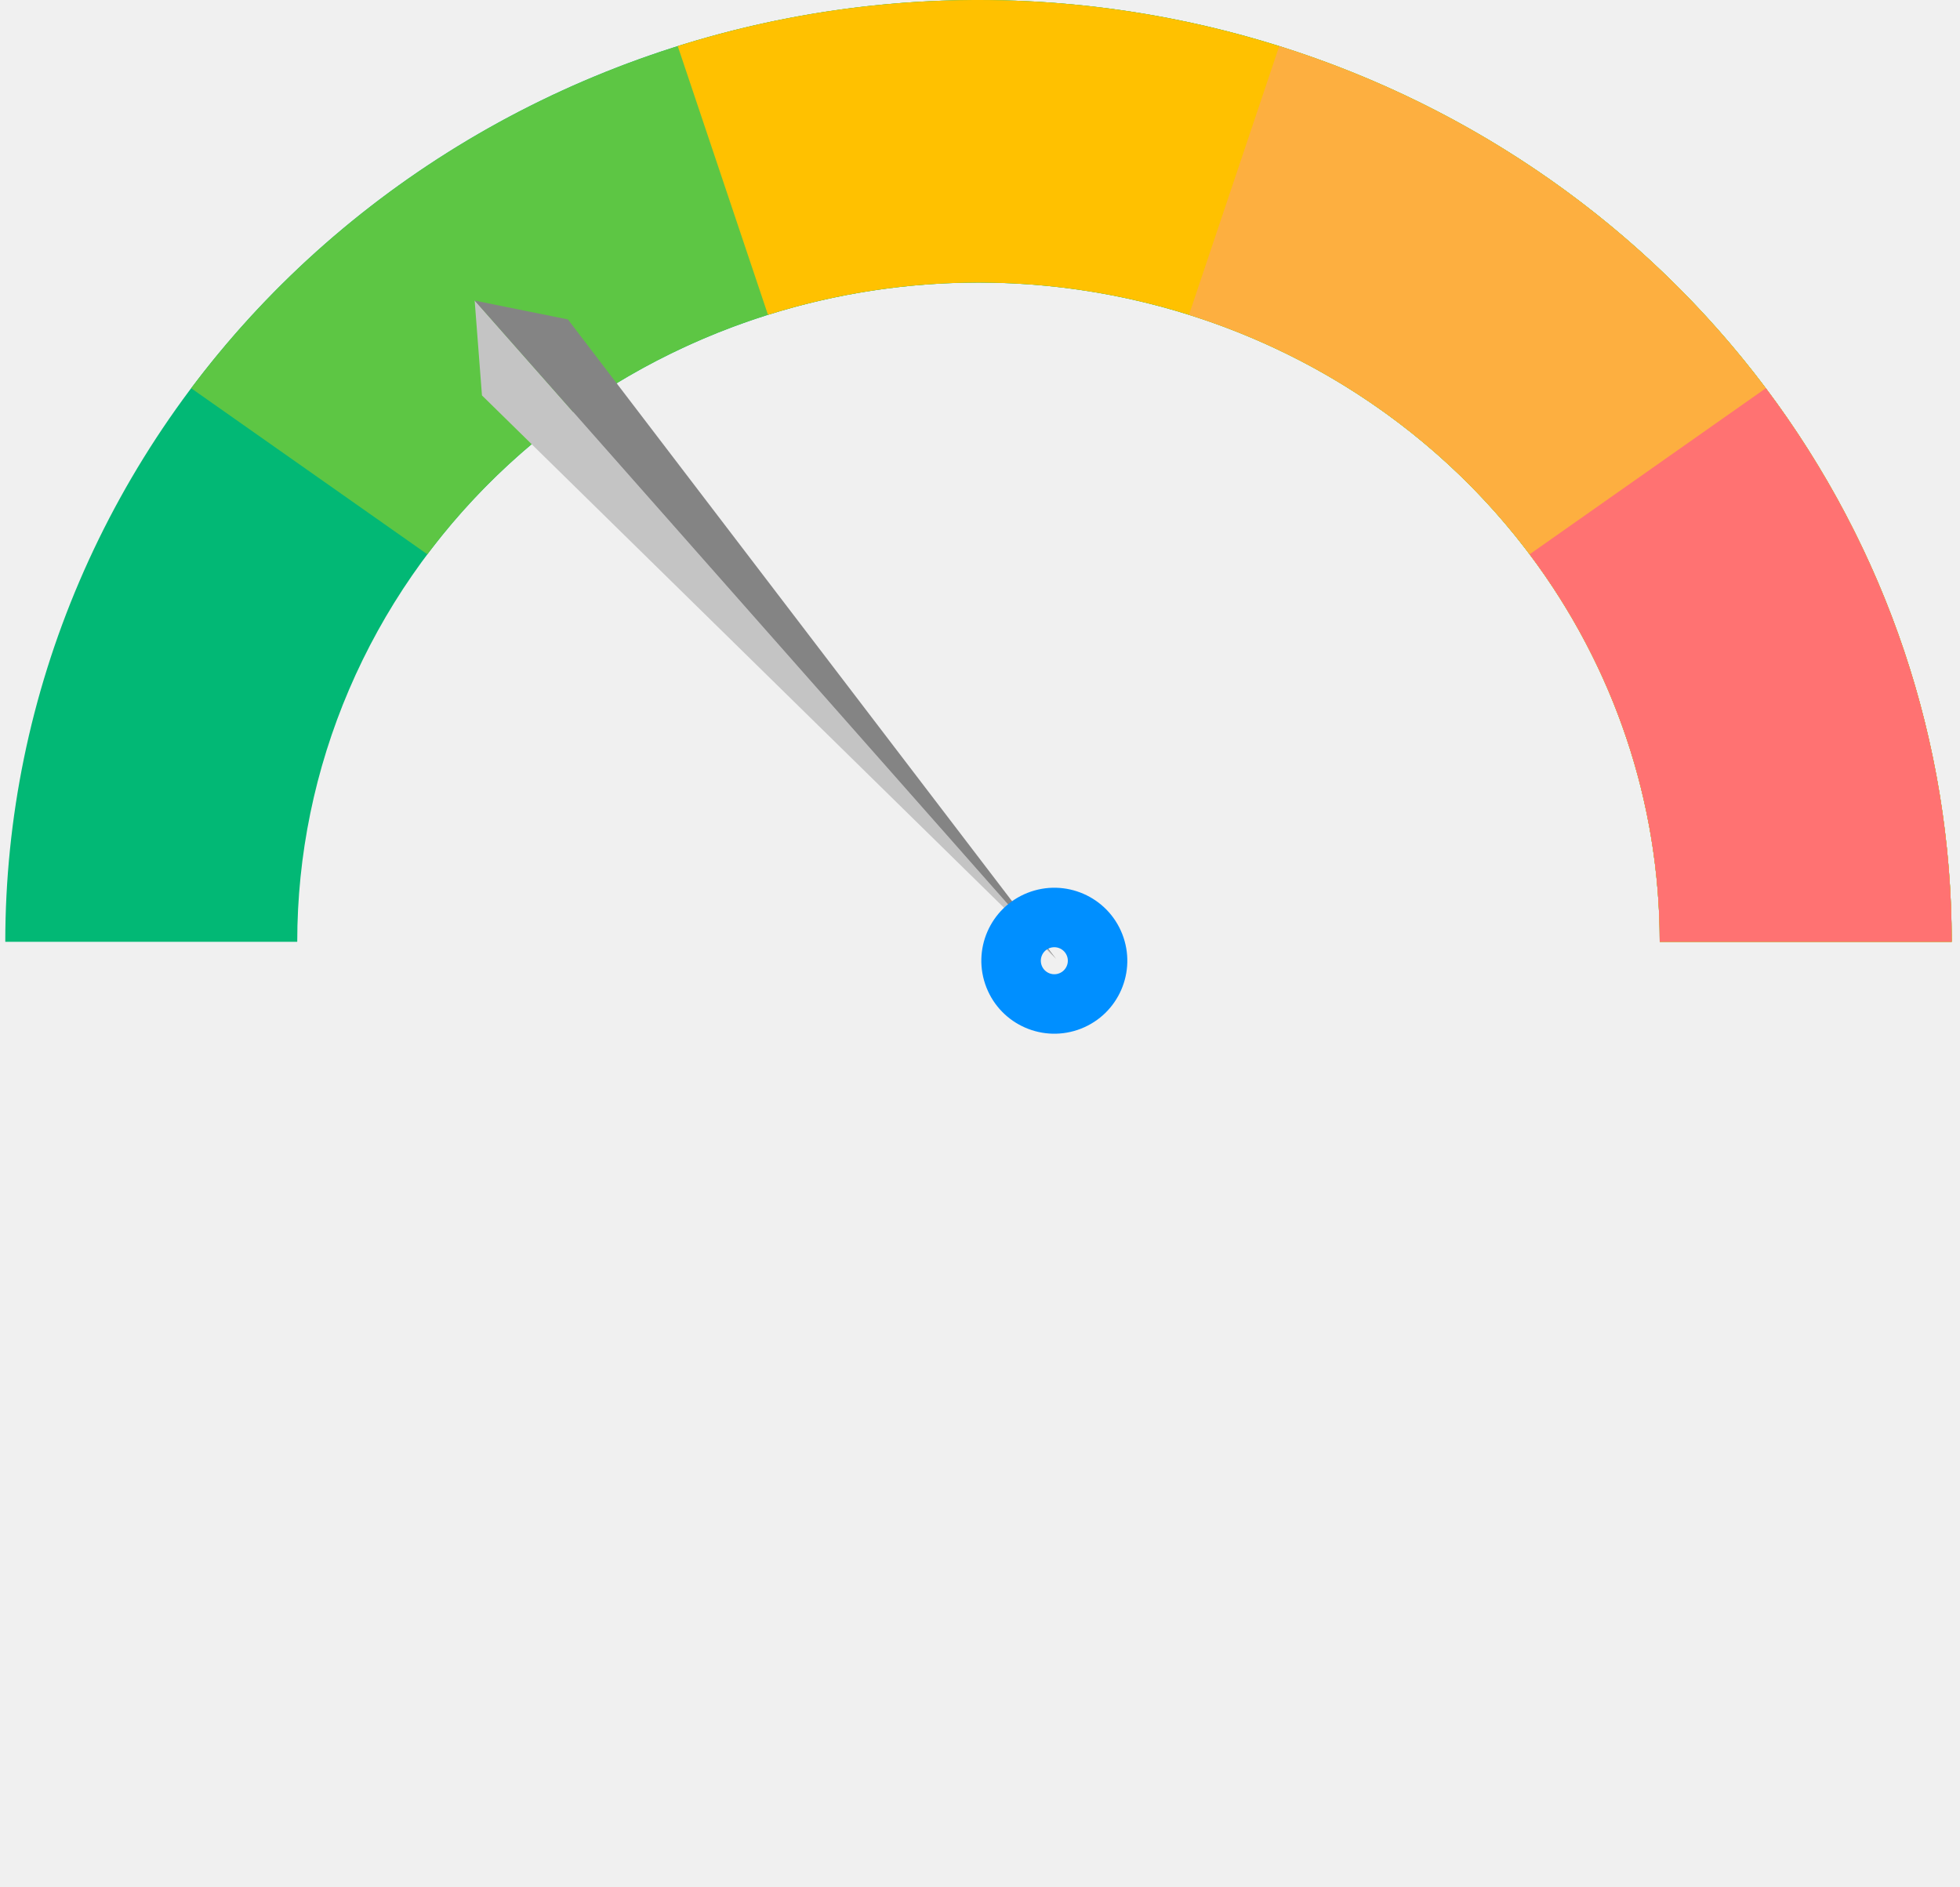
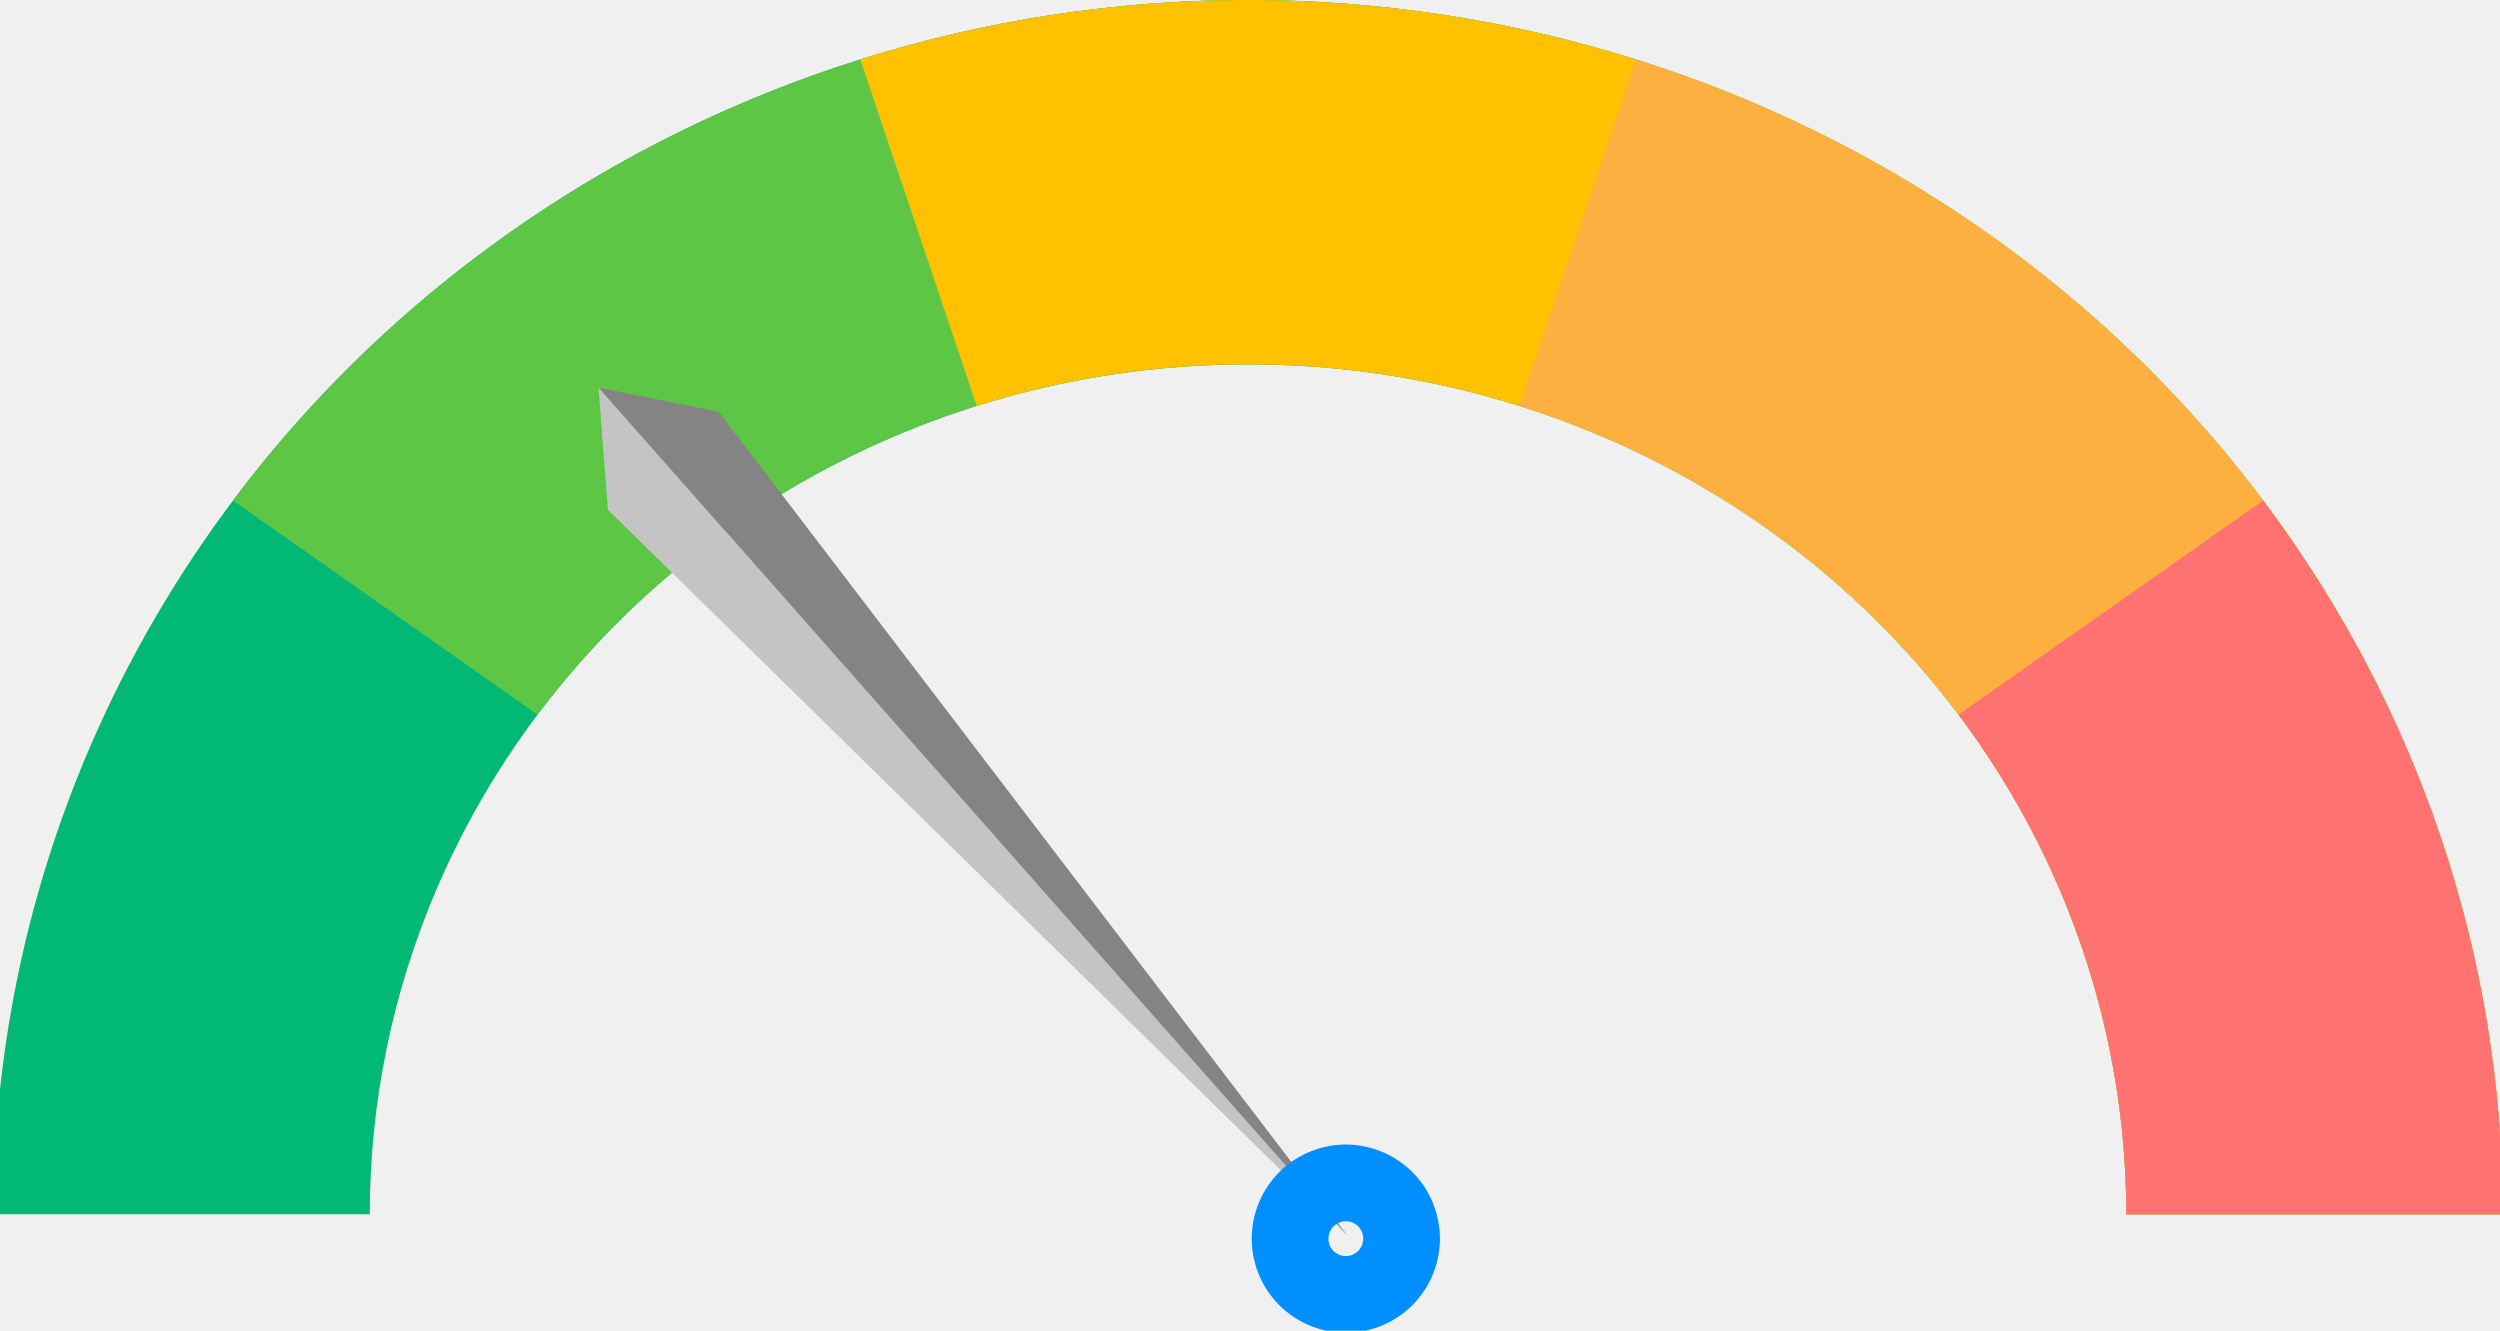
- <svg xmlns="http://www.w3.org/2000/svg" width="188" height="181" viewBox="0 0 188 181" fill="none">
-   <path d="M187.203 90.341C187.203 78.477 184.788 66.73 180.097 55.769C175.406 44.808 168.53 34.849 159.862 26.46C151.194 18.071 140.903 11.417 129.578 6.877C118.252 2.337 106.114 -5.1858e-07 93.855 0C81.596 5.1858e-07 69.458 2.337 58.132 6.877C46.807 11.417 36.516 18.071 27.848 26.46C19.18 34.849 12.304 44.808 7.613 55.769C2.921 66.73 0.507 78.477 0.507 90.341H28.511C28.511 82.036 30.201 73.813 33.485 66.14C36.769 58.468 41.582 51.497 47.65 45.624C53.718 39.752 60.921 35.094 68.849 31.916C76.777 28.738 85.274 27.102 93.855 27.102C102.436 27.102 110.933 28.738 118.861 31.916C126.789 35.094 133.992 39.752 140.06 45.624C146.128 51.497 150.941 58.468 154.225 66.14C157.508 73.813 159.199 82.036 159.199 90.341H187.203Z" fill="#02B875" />
-   <path d="M187.203 90.341C187.203 71.263 180.962 52.674 169.375 37.24C157.788 21.805 141.449 10.317 122.701 4.422C103.953 -1.474 83.757 -1.474 65.009 4.422C46.26 10.317 29.922 21.805 18.335 37.24L40.991 53.17C49.102 42.366 60.539 34.324 73.663 30.197C86.786 26.07 100.923 26.07 114.047 30.197C127.171 34.324 138.608 42.366 146.719 53.17C154.83 63.974 159.199 76.986 159.199 90.341H187.203Z" fill="#5DC644" />
-   <path d="M187.203 90.341C187.203 76.084 183.716 62.03 177.029 49.327C170.341 36.624 160.641 25.633 148.723 17.254C136.806 8.874 123.008 3.342 108.458 1.112C93.908 -1.118 79.019 0.016 65.009 4.422L73.663 30.197C83.47 27.113 93.892 26.32 104.077 27.881C114.262 29.442 123.92 33.314 132.263 39.18C140.605 45.046 147.395 52.739 152.076 61.631C156.758 70.523 159.199 80.361 159.199 90.341H187.203Z" fill="#FFC100" />
-   <path d="M187.203 90.341C187.203 71.263 180.962 52.674 169.375 37.24C157.788 21.805 141.449 10.317 122.701 4.422L114.047 30.197C127.171 34.324 138.608 42.366 146.719 53.17C154.83 63.974 159.199 76.986 159.199 90.341H187.203Z" fill="#FDAF40" />
-   <path d="M187.203 90.341C187.203 71.263 180.962 52.674 169.375 37.24L146.719 53.17C154.83 63.974 159.199 76.986 159.199 90.341H187.203Z" fill="#FF7272" />
-   <path d="M46.229 37.929L45.529 28.824L101.288 91.968L46.229 37.929Z" fill="#C4C4C4" />
-   <path d="M54.472 30.64L101.3 91.981L45.54 28.837L54.472 30.64Z" fill="#848484" />
-   <path d="M98.563 85.643C102.16 84.226 106.224 85.992 107.642 89.589C109.059 93.186 107.293 97.251 103.696 98.668C100.099 100.086 96.034 98.319 94.617 94.722C93.199 91.126 94.966 87.061 98.563 85.643ZM101.605 93.361C102.27 93.099 102.597 92.346 102.335 91.681C102.073 91.015 101.32 90.688 100.654 90.95C99.989 91.213 99.662 91.965 99.924 92.631C100.186 93.297 100.939 93.624 101.605 93.361Z" fill="#008FFF" />
+ <svg xmlns="http://www.w3.org/2000/svg" width="186" height="99" viewBox="0 0 186 99" fill="none">
+   <g clip-path="url(#clip0)">
+     <g clip-path="url(#clip1)">
+       <path d="M186.203 90.341C186.203 78.477 183.788 66.73 179.097 55.769C174.406 44.808 167.53 34.849 158.862 26.46C150.194 18.071 139.903 11.417 128.578 6.877C117.252 2.337 105.114 -5.1858e-07 92.855 0C80.596 5.1858e-07 68.458 2.337 57.132 6.877C45.807 11.417 35.516 18.071 26.848 26.46C18.18 34.849 11.304 44.808 6.613 55.769C1.921 66.73 -0.493 78.477 -0.493 90.341H27.511C27.511 82.036 29.201 73.813 32.485 66.14C35.769 58.468 40.582 51.497 46.65 45.624C52.718 39.752 59.921 35.094 67.849 31.916C75.777 28.738 84.274 27.102 92.855 27.102C101.436 27.102 109.933 28.738 117.861 31.916C125.789 35.094 132.992 39.752 139.06 45.624C145.128 51.497 149.941 58.468 153.225 66.14C156.508 73.813 158.199 82.036 158.199 90.341H186.203Z" fill="#02B875" />
+       <path d="M186.203 90.341C186.203 71.263 179.962 52.674 168.375 37.24C156.788 21.805 140.449 10.317 121.701 4.422C102.953 -1.474 82.757 -1.474 64.009 4.422C45.26 10.317 28.922 21.805 17.335 37.24L39.991 53.17C48.102 42.366 59.539 34.324 72.663 30.197C85.786 26.07 99.923 26.07 113.047 30.197C126.171 34.324 137.608 42.366 145.719 53.17C153.83 63.974 158.199 76.986 158.199 90.341H186.203Z" fill="#5DC644" />
+       <path d="M186.203 90.341C186.203 76.084 182.716 62.03 176.029 49.327C169.341 36.624 159.641 25.633 147.723 17.254C135.806 8.874 122.008 3.342 107.458 1.112C92.908 -1.118 78.019 0.016 64.009 4.422L72.663 30.197C82.47 27.113 92.892 26.32 103.077 27.881C113.262 29.442 122.92 33.314 131.263 39.18C139.605 45.046 146.395 52.739 151.076 61.631C155.758 70.523 158.199 80.361 158.199 90.341H186.203Z" fill="#FFC100" />
+       <path d="M186.203 90.341C186.203 71.263 179.962 52.674 168.375 37.24C156.788 21.805 140.449 10.317 121.701 4.422L113.047 30.197C126.171 34.324 137.608 42.366 145.719 53.17C153.83 63.974 158.199 76.986 158.199 90.341H186.203Z" fill="#FDAF40" />
+       <path d="M186.203 90.341C186.203 71.263 179.962 52.674 168.375 37.24L145.719 53.17C153.83 63.974 158.199 76.986 158.199 90.341H186.203Z" fill="#FF7272" />
+     </g>
+     <g clip-path="url(#clip2)">
+       <path d="M45.229 37.929L44.529 28.824L100.288 91.968L45.229 37.929Z" fill="#C4C4C4" />
+       <path d="M53.472 30.64L100.3 91.981L44.54 28.837L53.472 30.64Z" fill="#848484" />
+       <path d="M97.563 85.643C101.16 84.226 105.224 85.992 106.642 89.589C108.059 93.186 106.293 97.251 102.696 98.668C99.099 100.086 95.034 98.319 93.617 94.722C92.199 91.126 93.966 87.061 97.563 85.643ZM100.605 93.361C101.27 93.099 101.597 92.346 101.335 91.681C101.073 91.015 100.32 90.688 99.654 90.95C98.989 91.213 98.662 91.965 98.924 92.631C99.186 93.297 99.939 93.624 100.605 93.361Z" fill="#008FFF" />
+     </g>
+   </g>
+   <defs>
+     <clipPath id="clip0">
+       <rect width="186" height="99" fill="white" />
+     </clipPath>
+     <clipPath id="clip1">
+       <rect width="186" height="99" fill="white" />
+     </clipPath>
+     <clipPath id="clip2">
+       <rect x="71.366" y="111.016" width="88.195" height="40.675" transform="rotate(-111.51 71.3662 111.016)" fill="white" />
+     </clipPath>
+   </defs>
</svg>
